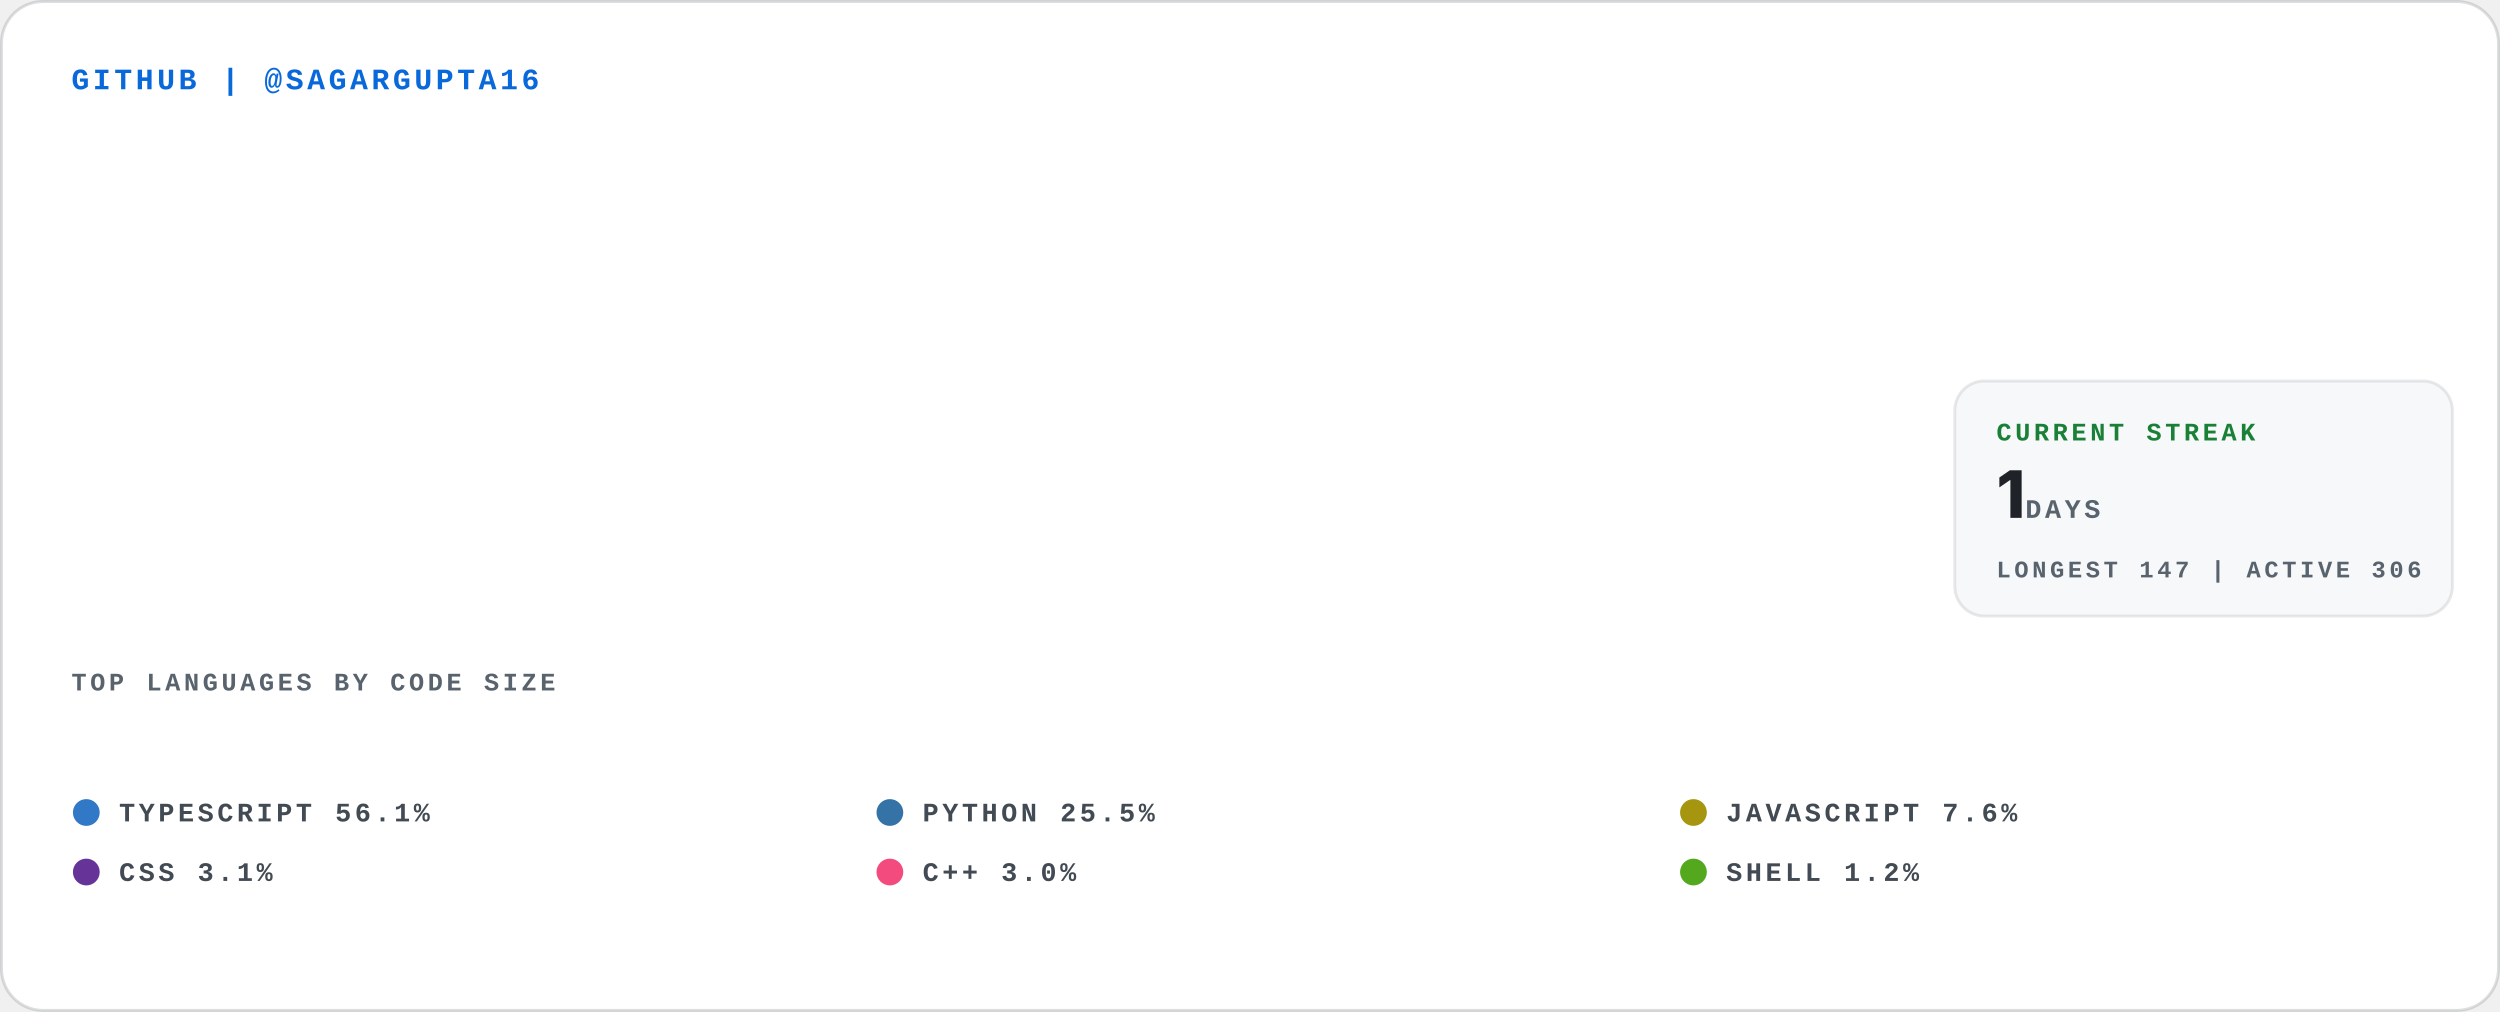
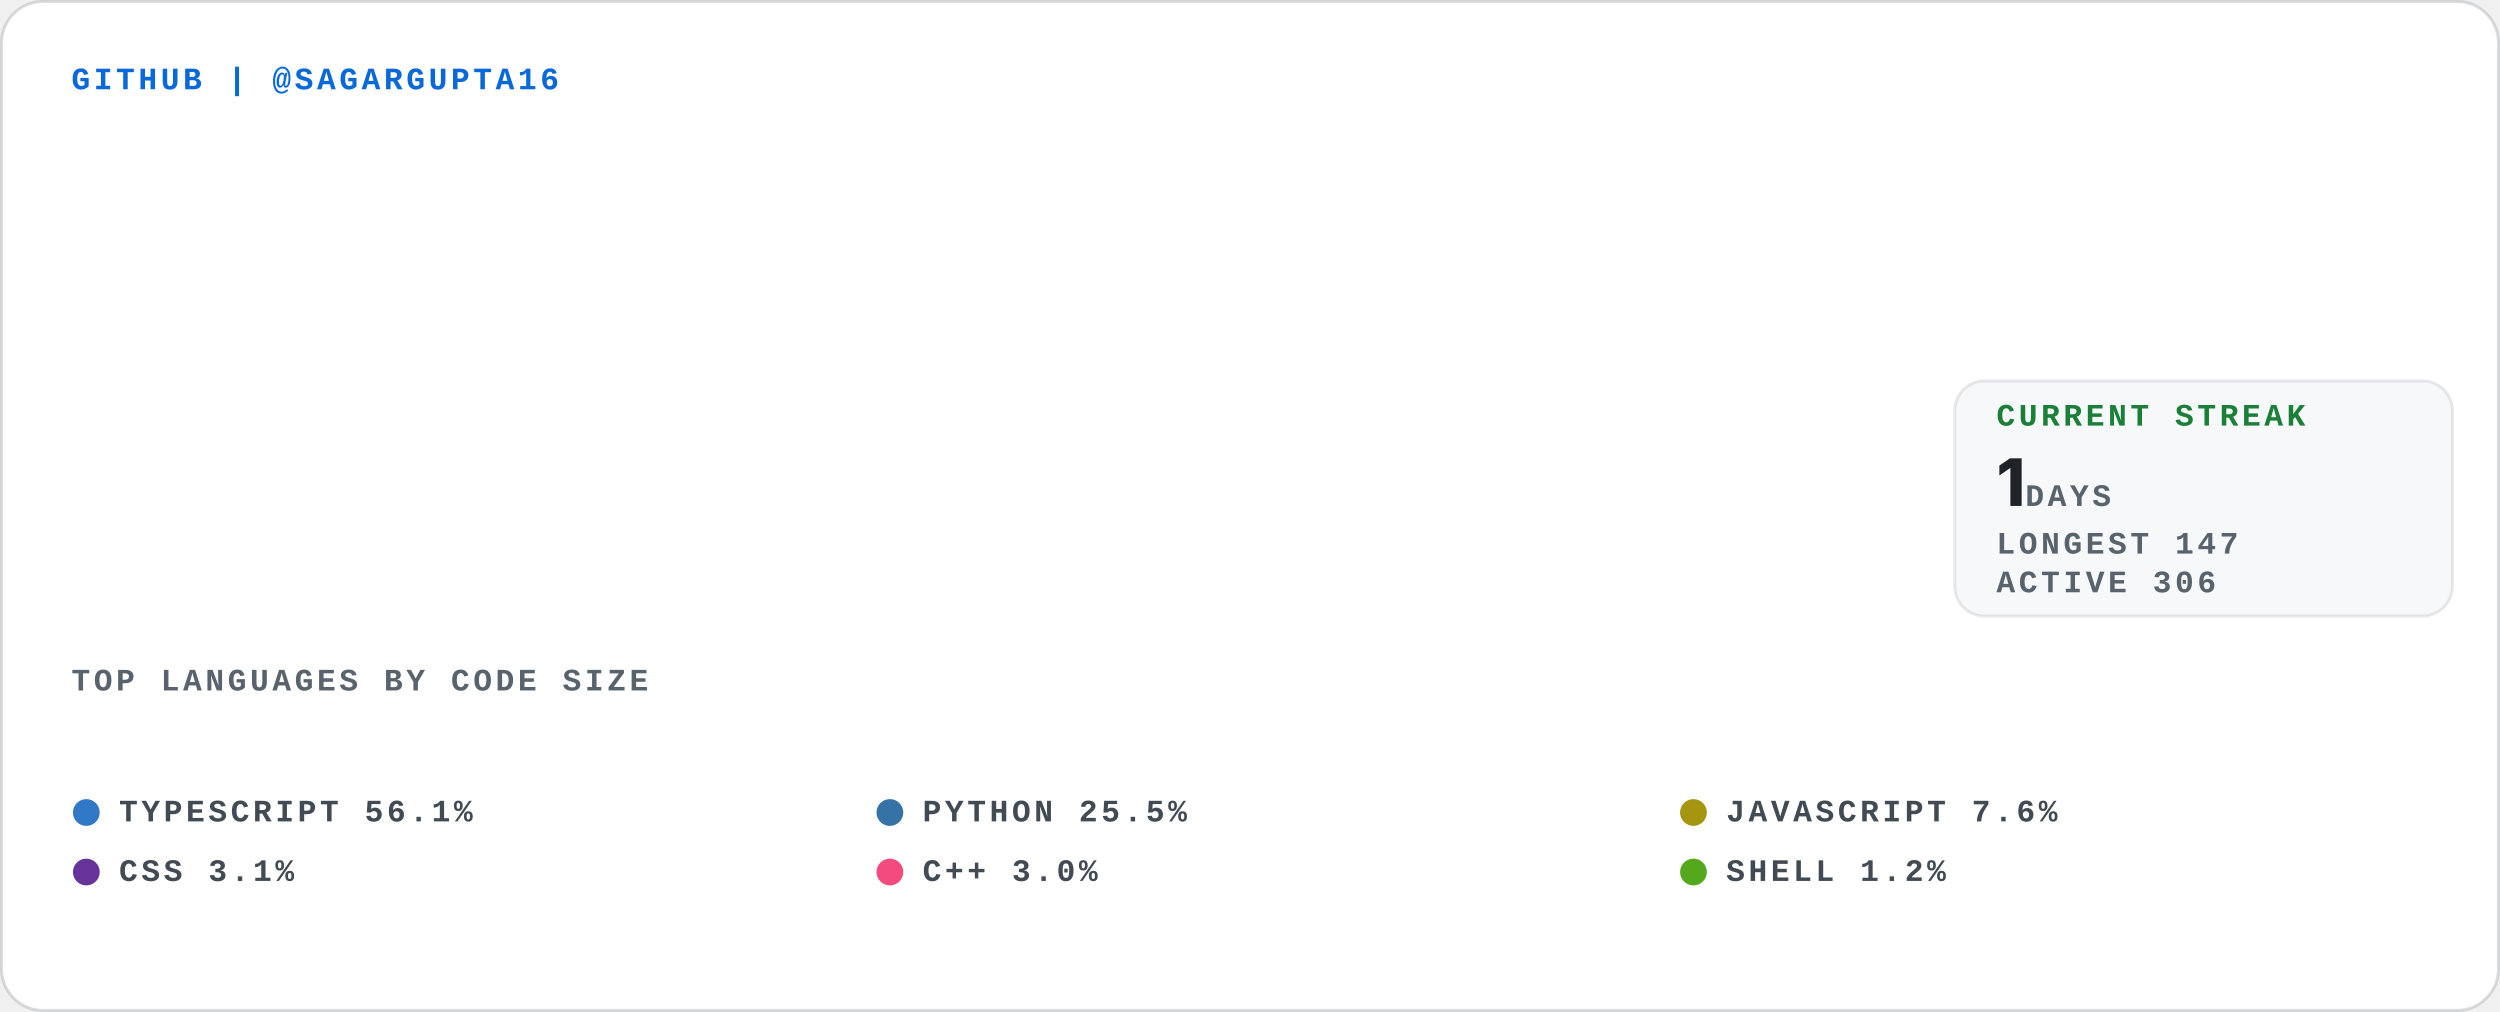
<svg xmlns="http://www.w3.org/2000/svg" width="840" height="340" viewBox="0 0 840 340" role="img" aria-label="GitHub stats for @Sagargupta16: 8016 contributions last year, 1 day streak, 300 stars">
  <style>.m{font-family:'JetBrains Mono','SFMono-Regular',Consolas,'Liberation Mono',Menlo,monospace;font-weight:700;letter-spacing:1.2px}.v{font-family:'Segoe UI',Inter,-apple-system,BlinkMacSystemFont,Helvetica,Arial,sans-serif;font-weight:800}.c{opacity:0;animation:in .5s ease forwards}@keyframes in{to{opacity:1}}.w0{animation-delay:0.40s}.w1{animation-delay:0.43s}.w2{animation-delay:0.46s}.w3{animation-delay:0.49s}.w4{animation-delay:0.52s}.w5{animation-delay:0.55s}.w6{animation-delay:0.58s}.w7{animation-delay:0.61s}.w8{animation-delay:0.64s}.w9{animation-delay:0.67s}.w10{animation-delay:0.70s}.w11{animation-delay:0.73s}.w12{animation-delay:0.76s}.w13{animation-delay:0.79s}.w14{animation-delay:0.82s}.w15{animation-delay:0.85s}.w16{animation-delay:0.88s}.w17{animation-delay:0.91s}.w18{animation-delay:0.94s}.w19{animation-delay:0.97s}.w20{animation-delay:1.00s}.w21{animation-delay:1.03s}.w22{animation-delay:1.06s}.w23{animation-delay:1.09s}.w24{animation-delay:1.12s}.w25{animation-delay:1.15s}.w26{animation-delay:1.18s}.w27{animation-delay:1.21s}.w28{animation-delay:1.24s}.w29{animation-delay:1.27s}.w30{animation-delay:1.30s}.w31{animation-delay:1.33s}.w32{animation-delay:1.36s}.w33{animation-delay:1.39s}.w34{animation-delay:1.42s}.w35{animation-delay:1.45s}.w36{animation-delay:1.48s}.w37{animation-delay:1.51s}.w38{animation-delay:1.54s}.w39{animation-delay:1.57s}.w40{animation-delay:1.60s}.w41{animation-delay:1.63s}.w42{animation-delay:1.66s}.w43{animation-delay:1.69s}.w44{animation-delay:1.72s}.w45{animation-delay:1.75s}.w46{animation-delay:1.78s}.w47{animation-delay:1.81s}.w48{animation-delay:1.84s}.w49{animation-delay:1.87s}.w50{animation-delay:1.90s}.w51{animation-delay:1.93s}.w52{animation-delay:1.96s}.grow{transform:scaleX(0);transform-origin:left;transform-box:fill-box;animation:grow 1.2s .5s ease forwards}@keyframes grow{to{transform:scaleX(1)}}</style>
  <rect x="0.5" y="0.5" width="839" height="339" rx="14" fill="#ffffff" stroke="rgba(31,35,40,0.15)" />
-   <text class="m" x="24" y="30" fill="#0969da" font-size="10">GITHUB | @SAGARGUPTA16</text>
+   <text class="m" x="24" y="30" fill="#0969da" font-size="10.5">GITHUB | @SAGARGUPTA16</text>
  <g opacity="0">
    <animate attributeName="opacity" to="1" begin="0.1s" dur="0.4s" fill="freeze" />
    <rect x="16.0" y="44" width="153.6" height="64" rx="10" fill="#f6f8fa" stroke="rgba(31,35,40,0.1)" />
    <text class="v" x="30.0" y="76" fill="#1f2328" font-size="22">8,016</text>
-     <text class="m" x="30.0" y="95" fill="#59636e" font-size="8">CONTRIBUTIONS, LAST YEAR</text>
+     <text class="m" x="30.0" y="96" fill="#59636e" font-size="10.5">CONTRIBUTIONS</text>
  </g>
  <g opacity="0">
    <animate attributeName="opacity" to="1" begin="0.2s" dur="0.4s" fill="freeze" />
    <rect x="179.6" y="44" width="153.6" height="64" rx="10" fill="#f6f8fa" stroke="rgba(31,35,40,0.1)" />
    <text class="v" x="193.6" y="76" fill="#1f2328" font-size="22">5,747</text>
-     <text class="m" x="193.6" y="95" fill="#59636e" font-size="8">COMMITS</text>
+     <text class="m" x="193.6" y="96" fill="#59636e" font-size="10.5">COMMITS</text>
  </g>
  <g opacity="0">
    <animate attributeName="opacity" to="1" begin="0.3s" dur="0.4s" fill="freeze" />
    <rect x="343.2" y="44" width="153.6" height="64" rx="10" fill="#f6f8fa" stroke="rgba(31,35,40,0.1)" />
    <text class="v" x="357.2" y="76" fill="#1f2328" font-size="22">1,729</text>
-     <text class="m" x="357.2" y="95" fill="#59636e" font-size="8">PULL REQUESTS</text>
+     <text class="m" x="357.2" y="96" fill="#59636e" font-size="10.5">PULL REQUESTS</text>
  </g>
  <g opacity="0">
    <animate attributeName="opacity" to="1" begin="0.4s" dur="0.4s" fill="freeze" />
    <rect x="506.8" y="44" width="153.6" height="64" rx="10" fill="#f6f8fa" stroke="rgba(31,35,40,0.1)" />
    <text class="v" x="520.8" y="76" fill="#1f2328" font-size="22">300</text>
-     <text class="m" x="520.8" y="95" fill="#59636e" font-size="8">STARS EARNED</text>
+     <text class="m" x="520.8" y="96" fill="#59636e" font-size="10.5">STARS EARNED</text>
  </g>
  <g opacity="0">
    <animate attributeName="opacity" to="1" begin="0.5s" dur="0.4s" fill="freeze" />
    <rect x="670.4" y="44" width="153.6" height="64" rx="10" fill="#f6f8fa" stroke="rgba(31,35,40,0.1)" />
    <text class="v" x="684.4" y="76" fill="#1f2328" font-size="22">111</text>
-     <text class="m" x="684.4" y="95" fill="#59636e" font-size="8">FOLLOWERS</text>
+     <text class="m" x="684.4" y="96" fill="#59636e" font-size="10.5">FOLLOWERS</text>
  </g>
  <rect class="c w0" x="24.0" y="128.0" width="9" height="9" rx="2" fill="#4881c7" />
  <rect class="c w0" x="24.0" y="139.6" width="9" height="9" rx="2" fill="#276cbd" />
  <rect class="c w0" x="24.0" y="151.2" width="9" height="9" rx="2" fill="#0756b3" />
  <rect class="c w0" x="24.0" y="162.8" width="9" height="9" rx="2" fill="#4881c7" />
  <rect class="c w0" x="24.0" y="174.4" width="9" height="9" rx="2" fill="#276cbd" />
  <rect class="c w0" x="24.0" y="186.0" width="9" height="9" rx="2" fill="#6897d1" />
  <rect class="c w0" x="24.0" y="197.6" width="9" height="9" rx="2" fill="#276cbd" />
  <rect class="c w1" x="35.6" y="128.0" width="9" height="9" rx="2" fill="#6897d1" />
  <rect class="c w1" x="35.6" y="139.6" width="9" height="9" rx="2" fill="#4881c7" />
  <rect class="c w1" x="35.6" y="151.2" width="9" height="9" rx="2" fill="#0756b3" />
  <rect class="c w1" x="35.6" y="162.8" width="9" height="9" rx="2" fill="#276cbd" />
  <rect class="c w1" x="35.6" y="174.4" width="9" height="9" rx="2" fill="#6897d1" />
  <rect class="c w1" x="35.6" y="186.0" width="9" height="9" rx="2" fill="#4881c7" />
  <rect class="c w1" x="35.6" y="197.6" width="9" height="9" rx="2" fill="#0756b3" />
  <rect class="c w2" x="47.2" y="128.0" width="9" height="9" rx="2" fill="#4881c7" />
  <rect class="c w2" x="47.2" y="139.6" width="9" height="9" rx="2" fill="#6897d1" />
  <rect class="c w2" x="47.2" y="151.2" width="9" height="9" rx="2" fill="#276cbd" />
  <rect class="c w2" x="47.2" y="162.8" width="9" height="9" rx="2" fill="#0756b3" />
  <rect class="c w2" x="47.2" y="174.4" width="9" height="9" rx="2" fill="#0756b3" />
  <rect class="c w2" x="47.2" y="186.0" width="9" height="9" rx="2" fill="#276cbd" />
  <rect class="c w2" x="47.2" y="197.6" width="9" height="9" rx="2" fill="#0756b3" />
  <rect class="c w3" x="58.8" y="128.0" width="9" height="9" rx="2" fill="#4881c7" />
  <rect class="c w3" x="58.8" y="139.6" width="9" height="9" rx="2" fill="#0756b3" />
  <rect class="c w3" x="58.8" y="151.2" width="9" height="9" rx="2" fill="#6897d1" />
  <rect class="c w3" x="58.8" y="162.8" width="9" height="9" rx="2" fill="#276cbd" />
  <rect class="c w3" x="58.8" y="174.4" width="9" height="9" rx="2" fill="#276cbd" />
  <rect class="c w3" x="58.8" y="186.0" width="9" height="9" rx="2" fill="#4881c7" />
  <rect class="c w3" x="58.8" y="197.6" width="9" height="9" rx="2" fill="#4881c7" />
  <rect class="c w4" x="70.4" y="128.0" width="9" height="9" rx="2" fill="#4881c7" />
  <rect class="c w4" x="70.4" y="139.6" width="9" height="9" rx="2" fill="#0756b3" />
  <rect class="c w4" x="70.4" y="151.2" width="9" height="9" rx="2" fill="#4881c7" />
  <rect class="c w4" x="70.4" y="162.8" width="9" height="9" rx="2" fill="#4881c7" />
  <rect class="c w4" x="70.4" y="174.4" width="9" height="9" rx="2" fill="#6897d1" />
  <rect class="c w4" x="70.4" y="186.0" width="9" height="9" rx="2" fill="#6897d1" />
  <rect class="c w4" x="70.4" y="197.6" width="9" height="9" rx="2" fill="#4881c7" />
  <rect class="c w5" x="82.0" y="128.0" width="9" height="9" rx="2" fill="#0756b3" />
  <rect class="c w5" x="82.0" y="139.6" width="9" height="9" rx="2" fill="#4881c7" />
  <rect class="c w5" x="82.0" y="151.2" width="9" height="9" rx="2" fill="#0756b3" />
  <rect class="c w5" x="82.0" y="162.8" width="9" height="9" rx="2" fill="#276cbd" />
  <rect class="c w5" x="82.0" y="174.4" width="9" height="9" rx="2" fill="#276cbd" />
  <rect class="c w5" x="82.0" y="186.0" width="9" height="9" rx="2" fill="#4881c7" />
  <rect class="c w5" x="82.0" y="197.6" width="9" height="9" rx="2" fill="#276cbd" />
  <rect class="c w6" x="93.6" y="128.0" width="9" height="9" rx="2" fill="#4881c7" />
  <rect class="c w6" x="93.6" y="139.6" width="9" height="9" rx="2" fill="#276cbd" />
  <rect class="c w6" x="93.6" y="151.2" width="9" height="9" rx="2" fill="#276cbd" />
  <rect class="c w6" x="93.6" y="162.8" width="9" height="9" rx="2" fill="#276cbd" />
  <rect class="c w6" x="93.6" y="174.4" width="9" height="9" rx="2" fill="#276cbd" />
  <rect class="c w6" x="93.6" y="186.0" width="9" height="9" rx="2" fill="#4881c7" />
  <rect class="c w6" x="93.6" y="197.6" width="9" height="9" rx="2" fill="#4881c7" />
  <rect class="c w7" x="105.2" y="128.0" width="9" height="9" rx="2" fill="#0756b3" />
  <rect class="c w7" x="105.2" y="139.6" width="9" height="9" rx="2" fill="#6897d1" />
  <rect class="c w7" x="105.2" y="151.2" width="9" height="9" rx="2" fill="#276cbd" />
  <rect class="c w7" x="105.2" y="162.8" width="9" height="9" rx="2" fill="#6897d1" />
  <rect class="c w7" x="105.2" y="174.4" width="9" height="9" rx="2" fill="#0756b3" />
  <rect class="c w7" x="105.2" y="186.0" width="9" height="9" rx="2" fill="#276cbd" />
  <rect class="c w7" x="105.2" y="197.6" width="9" height="9" rx="2" fill="#6897d1" />
  <rect class="c w8" x="116.8" y="128.0" width="9" height="9" rx="2" fill="#276cbd" />
  <rect class="c w8" x="116.8" y="139.6" width="9" height="9" rx="2" fill="#4881c7" />
  <rect class="c w8" x="116.8" y="151.2" width="9" height="9" rx="2" fill="#276cbd" />
  <rect class="c w8" x="116.8" y="162.8" width="9" height="9" rx="2" fill="#0756b3" />
  <rect class="c w8" x="116.8" y="174.4" width="9" height="9" rx="2" fill="#276cbd" />
  <rect class="c w8" x="116.8" y="186.0" width="9" height="9" rx="2" fill="#6897d1" />
  <rect class="c w8" x="116.8" y="197.6" width="9" height="9" rx="2" fill="#6897d1" />
  <rect class="c w9" x="128.4" y="128.0" width="9" height="9" rx="2" fill="#4881c7" />
  <rect class="c w9" x="128.4" y="139.6" width="9" height="9" rx="2" fill="#4881c7" />
  <rect class="c w9" x="128.4" y="151.2" width="9" height="9" rx="2" fill="#0756b3" />
  <rect class="c w9" x="128.4" y="162.8" width="9" height="9" rx="2" fill="#6897d1" />
  <rect class="c w9" x="128.4" y="174.4" width="9" height="9" rx="2" fill="#6897d1" />
  <rect class="c w9" x="128.4" y="186.0" width="9" height="9" rx="2" fill="#276cbd" />
  <rect class="c w9" x="128.4" y="197.6" width="9" height="9" rx="2" fill="#6897d1" />
  <rect class="c w10" x="140.0" y="128.0" width="9" height="9" rx="2" fill="#4881c7" />
  <rect class="c w10" x="140.0" y="139.6" width="9" height="9" rx="2" fill="#4881c7" />
  <rect class="c w10" x="140.0" y="151.2" width="9" height="9" rx="2" fill="#6897d1" />
  <rect class="c w10" x="140.0" y="162.8" width="9" height="9" rx="2" fill="#276cbd" />
  <rect class="c w10" x="140.0" y="174.4" width="9" height="9" rx="2" fill="#0756b3" />
  <rect class="c w10" x="140.0" y="186.0" width="9" height="9" rx="2" fill="#4881c7" />
  <rect class="c w10" x="140.0" y="197.6" width="9" height="9" rx="2" fill="#4881c7" />
  <rect class="c w11" x="151.6" y="128.0" width="9" height="9" rx="2" fill="#6897d1" />
  <rect class="c w11" x="151.6" y="139.6" width="9" height="9" rx="2" fill="#4881c7" />
  <rect class="c w11" x="151.6" y="151.2" width="9" height="9" rx="2" fill="#0756b3" />
  <rect class="c w11" x="151.6" y="162.8" width="9" height="9" rx="2" fill="#6897d1" />
  <rect class="c w11" x="151.6" y="174.4" width="9" height="9" rx="2" fill="#4881c7" />
  <rect class="c w11" x="151.6" y="186.0" width="9" height="9" rx="2" fill="#0756b3" />
  <rect class="c w11" x="151.6" y="197.6" width="9" height="9" rx="2" fill="#4881c7" />
  <rect class="c w12" x="163.2" y="128.0" width="9" height="9" rx="2" fill="#6897d1" />
  <rect class="c w12" x="163.2" y="139.6" width="9" height="9" rx="2" fill="#6897d1" />
  <rect class="c w12" x="163.2" y="151.2" width="9" height="9" rx="2" fill="#6897d1" />
  <rect class="c w12" x="163.2" y="162.8" width="9" height="9" rx="2" fill="#6897d1" />
  <rect class="c w12" x="163.2" y="174.4" width="9" height="9" rx="2" fill="#0756b3" />
  <rect class="c w12" x="163.2" y="186.0" width="9" height="9" rx="2" fill="#6897d1" />
  <rect class="c w12" x="163.2" y="197.6" width="9" height="9" rx="2" fill="#6897d1" />
  <rect class="c w13" x="174.8" y="128.0" width="9" height="9" rx="2" fill="#0756b3" />
  <rect class="c w13" x="174.8" y="139.6" width="9" height="9" rx="2" fill="#0756b3" />
  <rect class="c w13" x="174.8" y="151.2" width="9" height="9" rx="2" fill="#276cbd" />
  <rect class="c w13" x="174.8" y="162.8" width="9" height="9" rx="2" fill="#276cbd" />
  <rect class="c w13" x="174.8" y="174.4" width="9" height="9" rx="2" fill="#276cbd" />
  <rect class="c w13" x="174.8" y="186.0" width="9" height="9" rx="2" fill="#6897d1" />
  <rect class="c w13" x="174.8" y="197.6" width="9" height="9" rx="2" fill="#4881c7" />
  <rect class="c w14" x="186.4" y="128.0" width="9" height="9" rx="2" fill="#0756b3" />
  <rect class="c w14" x="186.4" y="139.6" width="9" height="9" rx="2" fill="#276cbd" />
  <rect class="c w14" x="186.4" y="151.2" width="9" height="9" rx="2" fill="#6897d1" />
  <rect class="c w14" x="186.4" y="162.8" width="9" height="9" rx="2" fill="#6897d1" />
  <rect class="c w14" x="186.4" y="174.4" width="9" height="9" rx="2" fill="#276cbd" />
  <rect class="c w14" x="186.4" y="186.0" width="9" height="9" rx="2" fill="#0756b3" />
  <rect class="c w14" x="186.4" y="197.6" width="9" height="9" rx="2" fill="#0756b3" />
  <rect class="c w15" x="198.0" y="128.0" width="9" height="9" rx="2" fill="#4881c7" />
  <rect class="c w15" x="198.0" y="139.6" width="9" height="9" rx="2" fill="#4881c7" />
  <rect class="c w15" x="198.0" y="151.2" width="9" height="9" rx="2" fill="#6897d1" />
  <rect class="c w15" x="198.0" y="162.8" width="9" height="9" rx="2" fill="#4881c7" />
  <rect class="c w15" x="198.0" y="174.4" width="9" height="9" rx="2" fill="#0756b3" />
  <rect class="c w15" x="198.0" y="186.0" width="9" height="9" rx="2" fill="#4881c7" />
  <rect class="c w15" x="198.0" y="197.6" width="9" height="9" rx="2" fill="#0756b3" />
  <rect class="c w16" x="209.6" y="128.0" width="9" height="9" rx="2" fill="#6897d1" />
  <rect class="c w16" x="209.6" y="139.6" width="9" height="9" rx="2" fill="#6897d1" />
  <rect class="c w16" x="209.6" y="151.2" width="9" height="9" rx="2" fill="#4881c7" />
  <rect class="c w16" x="209.6" y="162.8" width="9" height="9" rx="2" fill="#276cbd" />
  <rect class="c w16" x="209.6" y="174.4" width="9" height="9" rx="2" fill="#4881c7" />
  <rect class="c w16" x="209.6" y="186.0" width="9" height="9" rx="2" fill="#276cbd" />
  <rect class="c w16" x="209.6" y="197.6" width="9" height="9" rx="2" fill="#4881c7" />
  <rect class="c w17" x="221.2" y="128.0" width="9" height="9" rx="2" fill="#6897d1" />
  <rect class="c w17" x="221.2" y="139.6" width="9" height="9" rx="2" fill="#276cbd" />
  <rect class="c w17" x="221.2" y="151.2" width="9" height="9" rx="2" fill="#276cbd" />
  <rect class="c w17" x="221.2" y="162.8" width="9" height="9" rx="2" fill="#4881c7" />
  <rect class="c w17" x="221.2" y="174.4" width="9" height="9" rx="2" fill="#0756b3" />
  <rect class="c w17" x="221.2" y="186.0" width="9" height="9" rx="2" fill="#6897d1" />
  <rect class="c w17" x="221.2" y="197.6" width="9" height="9" rx="2" fill="#276cbd" />
  <rect class="c w18" x="232.8" y="128.0" width="9" height="9" rx="2" fill="#0756b3" />
  <rect class="c w18" x="232.8" y="139.6" width="9" height="9" rx="2" fill="#6897d1" />
  <rect class="c w18" x="232.8" y="151.2" width="9" height="9" rx="2" fill="#6897d1" />
  <rect class="c w18" x="232.8" y="162.8" width="9" height="9" rx="2" fill="#6897d1" />
  <rect class="c w18" x="232.8" y="174.4" width="9" height="9" rx="2" fill="#0756b3" />
  <rect class="c w18" x="232.8" y="186.0" width="9" height="9" rx="2" fill="#4881c7" />
  <rect class="c w18" x="232.8" y="197.6" width="9" height="9" rx="2" fill="#0756b3" />
  <rect class="c w19" x="244.4" y="128.0" width="9" height="9" rx="2" fill="#0756b3" />
  <rect class="c w19" x="244.4" y="139.6" width="9" height="9" rx="2" fill="#276cbd" />
  <rect class="c w19" x="244.4" y="151.2" width="9" height="9" rx="2" fill="#276cbd" />
  <rect class="c w19" x="244.4" y="162.8" width="9" height="9" rx="2" fill="#0756b3" />
  <rect class="c w19" x="244.4" y="174.4" width="9" height="9" rx="2" fill="#0756b3" />
  <rect class="c w19" x="244.4" y="186.0" width="9" height="9" rx="2" fill="#276cbd" />
  <rect class="c w19" x="244.4" y="197.6" width="9" height="9" rx="2" fill="#0756b3" />
  <rect class="c w20" x="256.0" y="128.0" width="9" height="9" rx="2" fill="#0756b3" />
  <rect class="c w20" x="256.0" y="139.6" width="9" height="9" rx="2" fill="#6897d1" />
  <rect class="c w20" x="256.0" y="151.2" width="9" height="9" rx="2" fill="#276cbd" />
  <rect class="c w20" x="256.0" y="162.8" width="9" height="9" rx="2" fill="#4881c7" />
  <rect class="c w20" x="256.0" y="174.4" width="9" height="9" rx="2" fill="#276cbd" />
  <rect class="c w20" x="256.0" y="186.0" width="9" height="9" rx="2" fill="#276cbd" />
  <rect class="c w20" x="256.0" y="197.6" width="9" height="9" rx="2" fill="#0756b3" />
  <rect class="c w21" x="267.6" y="128.0" width="9" height="9" rx="2" fill="rgba(31,35,40,0.07)" />
  <rect class="c w21" x="267.6" y="139.6" width="9" height="9" rx="2" fill="#0756b3" />
  <rect class="c w21" x="267.6" y="151.2" width="9" height="9" rx="2" fill="#276cbd" />
  <rect class="c w21" x="267.6" y="162.8" width="9" height="9" rx="2" fill="rgba(31,35,40,0.07)" />
  <rect class="c w21" x="267.6" y="174.4" width="9" height="9" rx="2" fill="rgba(31,35,40,0.07)" />
  <rect class="c w21" x="267.6" y="186.0" width="9" height="9" rx="2" fill="#6897d1" />
  <rect class="c w21" x="267.6" y="197.6" width="9" height="9" rx="2" fill="rgba(31,35,40,0.07)" />
  <rect class="c w22" x="279.2" y="128.0" width="9" height="9" rx="2" fill="#6897d1" />
  <rect class="c w22" x="279.2" y="139.6" width="9" height="9" rx="2" fill="#0756b3" />
  <rect class="c w22" x="279.2" y="151.2" width="9" height="9" rx="2" fill="#276cbd" />
  <rect class="c w22" x="279.2" y="162.8" width="9" height="9" rx="2" fill="#276cbd" />
  <rect class="c w22" x="279.2" y="174.4" width="9" height="9" rx="2" fill="rgba(31,35,40,0.07)" />
  <rect class="c w22" x="279.2" y="186.0" width="9" height="9" rx="2" fill="#6897d1" />
  <rect class="c w22" x="279.2" y="197.6" width="9" height="9" rx="2" fill="#0756b3" />
  <rect class="c w23" x="290.8" y="128.0" width="9" height="9" rx="2" fill="#6897d1" />
  <rect class="c w23" x="290.8" y="139.6" width="9" height="9" rx="2" fill="#6897d1" />
  <rect class="c w23" x="290.8" y="151.2" width="9" height="9" rx="2" fill="#276cbd" />
  <rect class="c w23" x="290.8" y="162.8" width="9" height="9" rx="2" fill="rgba(31,35,40,0.07)" />
  <rect class="c w23" x="290.8" y="174.4" width="9" height="9" rx="2" fill="#6897d1" />
  <rect class="c w23" x="290.8" y="186.0" width="9" height="9" rx="2" fill="#0756b3" />
  <rect class="c w23" x="290.8" y="197.6" width="9" height="9" rx="2" fill="#276cbd" />
  <rect class="c w24" x="302.4" y="128.0" width="9" height="9" rx="2" fill="#0756b3" />
  <rect class="c w24" x="302.4" y="139.6" width="9" height="9" rx="2" fill="#0756b3" />
  <rect class="c w24" x="302.4" y="151.2" width="9" height="9" rx="2" fill="#4881c7" />
  <rect class="c w24" x="302.4" y="162.8" width="9" height="9" rx="2" fill="#4881c7" />
  <rect class="c w24" x="302.4" y="174.4" width="9" height="9" rx="2" fill="#0756b3" />
  <rect class="c w24" x="302.4" y="186.0" width="9" height="9" rx="2" fill="#276cbd" />
  <rect class="c w24" x="302.4" y="197.6" width="9" height="9" rx="2" fill="#6897d1" />
  <rect class="c w25" x="314.0" y="128.0" width="9" height="9" rx="2" fill="#276cbd" />
  <rect class="c w25" x="314.0" y="139.6" width="9" height="9" rx="2" fill="rgba(31,35,40,0.07)" />
  <rect class="c w25" x="314.0" y="151.2" width="9" height="9" rx="2" fill="rgba(31,35,40,0.07)" />
  <rect class="c w25" x="314.0" y="162.8" width="9" height="9" rx="2" fill="#4881c7" />
  <rect class="c w25" x="314.0" y="174.4" width="9" height="9" rx="2" fill="#0756b3" />
  <rect class="c w25" x="314.0" y="186.0" width="9" height="9" rx="2" fill="#4881c7" />
  <rect class="c w25" x="314.0" y="197.6" width="9" height="9" rx="2" fill="#0756b3" />
  <rect class="c w26" x="325.6" y="128.0" width="9" height="9" rx="2" fill="#4881c7" />
  <rect class="c w26" x="325.6" y="139.6" width="9" height="9" rx="2" fill="rgba(31,35,40,0.07)" />
  <rect class="c w26" x="325.6" y="151.2" width="9" height="9" rx="2" fill="rgba(31,35,40,0.07)" />
  <rect class="c w26" x="325.6" y="162.8" width="9" height="9" rx="2" fill="#6897d1" />
  <rect class="c w26" x="325.6" y="174.4" width="9" height="9" rx="2" fill="#4881c7" />
  <rect class="c w26" x="325.6" y="186.0" width="9" height="9" rx="2" fill="#276cbd" />
  <rect class="c w26" x="325.6" y="197.6" width="9" height="9" rx="2" fill="#0756b3" />
  <rect class="c w27" x="337.2" y="128.0" width="9" height="9" rx="2" fill="#6897d1" />
  <rect class="c w27" x="337.2" y="139.6" width="9" height="9" rx="2" fill="#276cbd" />
  <rect class="c w27" x="337.2" y="151.2" width="9" height="9" rx="2" fill="#6897d1" />
  <rect class="c w27" x="337.2" y="162.8" width="9" height="9" rx="2" fill="#6897d1" />
  <rect class="c w27" x="337.2" y="174.4" width="9" height="9" rx="2" fill="#6897d1" />
  <rect class="c w27" x="337.2" y="186.0" width="9" height="9" rx="2" fill="#276cbd" />
  <rect class="c w27" x="337.2" y="197.6" width="9" height="9" rx="2" fill="#4881c7" />
  <rect class="c w28" x="348.8" y="128.0" width="9" height="9" rx="2" fill="#276cbd" />
  <rect class="c w28" x="348.8" y="139.6" width="9" height="9" rx="2" fill="#6897d1" />
  <rect class="c w28" x="348.8" y="151.2" width="9" height="9" rx="2" fill="#0756b3" />
  <rect class="c w28" x="348.8" y="162.8" width="9" height="9" rx="2" fill="rgba(31,35,40,0.07)" />
  <rect class="c w28" x="348.8" y="174.4" width="9" height="9" rx="2" fill="rgba(31,35,40,0.07)" />
  <rect class="c w28" x="348.8" y="186.0" width="9" height="9" rx="2" fill="#0756b3" />
  <rect class="c w28" x="348.8" y="197.6" width="9" height="9" rx="2" fill="#276cbd" />
  <rect class="c w29" x="360.4" y="128.0" width="9" height="9" rx="2" fill="#276cbd" />
  <rect class="c w29" x="360.4" y="139.6" width="9" height="9" rx="2" fill="rgba(31,35,40,0.07)" />
  <rect class="c w29" x="360.4" y="151.2" width="9" height="9" rx="2" fill="rgba(31,35,40,0.07)" />
  <rect class="c w29" x="360.4" y="162.8" width="9" height="9" rx="2" fill="#4881c7" />
  <rect class="c w29" x="360.4" y="174.4" width="9" height="9" rx="2" fill="rgba(31,35,40,0.07)" />
  <rect class="c w29" x="360.4" y="186.0" width="9" height="9" rx="2" fill="rgba(31,35,40,0.07)" />
  <rect class="c w29" x="360.4" y="197.6" width="9" height="9" rx="2" fill="#0756b3" />
  <rect class="c w30" x="372.0" y="128.0" width="9" height="9" rx="2" fill="#0756b3" />
  <rect class="c w30" x="372.0" y="139.6" width="9" height="9" rx="2" fill="rgba(31,35,40,0.07)" />
  <rect class="c w30" x="372.0" y="151.2" width="9" height="9" rx="2" fill="#6897d1" />
  <rect class="c w30" x="372.0" y="162.8" width="9" height="9" rx="2" fill="#276cbd" />
  <rect class="c w30" x="372.0" y="174.4" width="9" height="9" rx="2" fill="#6897d1" />
  <rect class="c w30" x="372.0" y="186.0" width="9" height="9" rx="2" fill="#0756b3" />
  <rect class="c w30" x="372.0" y="197.6" width="9" height="9" rx="2" fill="#276cbd" />
  <rect class="c w31" x="383.6" y="128.0" width="9" height="9" rx="2" fill="#0756b3" />
  <rect class="c w31" x="383.6" y="139.6" width="9" height="9" rx="2" fill="#276cbd" />
  <rect class="c w31" x="383.6" y="151.2" width="9" height="9" rx="2" fill="rgba(31,35,40,0.07)" />
  <rect class="c w31" x="383.6" y="162.8" width="9" height="9" rx="2" fill="#6897d1" />
  <rect class="c w31" x="383.6" y="174.4" width="9" height="9" rx="2" fill="rgba(31,35,40,0.07)" />
  <rect class="c w31" x="383.6" y="186.0" width="9" height="9" rx="2" fill="#4881c7" />
  <rect class="c w31" x="383.6" y="197.6" width="9" height="9" rx="2" fill="rgba(31,35,40,0.07)" />
  <rect class="c w32" x="395.2" y="128.0" width="9" height="9" rx="2" fill="rgba(31,35,40,0.07)" />
  <rect class="c w32" x="395.2" y="139.6" width="9" height="9" rx="2" fill="rgba(31,35,40,0.07)" />
  <rect class="c w32" x="395.2" y="151.2" width="9" height="9" rx="2" fill="rgba(31,35,40,0.07)" />
  <rect class="c w32" x="395.2" y="162.8" width="9" height="9" rx="2" fill="rgba(31,35,40,0.07)" />
  <rect class="c w32" x="395.2" y="174.4" width="9" height="9" rx="2" fill="#276cbd" />
  <rect class="c w32" x="395.2" y="186.0" width="9" height="9" rx="2" fill="#276cbd" />
  <rect class="c w32" x="395.2" y="197.6" width="9" height="9" rx="2" fill="#0756b3" />
  <rect class="c w33" x="406.8" y="128.0" width="9" height="9" rx="2" fill="#276cbd" />
  <rect class="c w33" x="406.8" y="139.6" width="9" height="9" rx="2" fill="#276cbd" />
  <rect class="c w33" x="406.8" y="151.2" width="9" height="9" rx="2" fill="#276cbd" />
  <rect class="c w33" x="406.8" y="162.8" width="9" height="9" rx="2" fill="#4881c7" />
  <rect class="c w33" x="406.8" y="174.4" width="9" height="9" rx="2" fill="rgba(31,35,40,0.07)" />
  <rect class="c w33" x="406.8" y="186.0" width="9" height="9" rx="2" fill="#0756b3" />
  <rect class="c w33" x="406.8" y="197.6" width="9" height="9" rx="2" fill="#0756b3" />
  <rect class="c w34" x="418.4" y="128.0" width="9" height="9" rx="2" fill="rgba(31,35,40,0.07)" />
  <rect class="c w34" x="418.4" y="139.6" width="9" height="9" rx="2" fill="rgba(31,35,40,0.07)" />
  <rect class="c w34" x="418.4" y="151.2" width="9" height="9" rx="2" fill="#6897d1" />
  <rect class="c w34" x="418.4" y="162.8" width="9" height="9" rx="2" fill="rgba(31,35,40,0.07)" />
  <rect class="c w34" x="418.4" y="174.4" width="9" height="9" rx="2" fill="#6897d1" />
  <rect class="c w34" x="418.4" y="186.0" width="9" height="9" rx="2" fill="#4881c7" />
  <rect class="c w34" x="418.4" y="197.6" width="9" height="9" rx="2" fill="rgba(31,35,40,0.07)" />
  <rect class="c w35" x="430.0" y="128.0" width="9" height="9" rx="2" fill="rgba(31,35,40,0.07)" />
  <rect class="c w35" x="430.0" y="139.6" width="9" height="9" rx="2" fill="rgba(31,35,40,0.07)" />
  <rect class="c w35" x="430.0" y="151.2" width="9" height="9" rx="2" fill="rgba(31,35,40,0.07)" />
  <rect class="c w35" x="430.0" y="162.8" width="9" height="9" rx="2" fill="#6897d1" />
  <rect class="c w35" x="430.0" y="174.4" width="9" height="9" rx="2" fill="#4881c7" />
  <rect class="c w35" x="430.0" y="186.0" width="9" height="9" rx="2" fill="#6897d1" />
  <rect class="c w35" x="430.0" y="197.6" width="9" height="9" rx="2" fill="#276cbd" />
  <rect class="c w36" x="441.6" y="128.0" width="9" height="9" rx="2" fill="#4881c7" />
  <rect class="c w36" x="441.6" y="139.6" width="9" height="9" rx="2" fill="#6897d1" />
  <rect class="c w36" x="441.6" y="151.2" width="9" height="9" rx="2" fill="rgba(31,35,40,0.07)" />
  <rect class="c w36" x="441.6" y="162.8" width="9" height="9" rx="2" fill="#0756b3" />
  <rect class="c w36" x="441.6" y="174.4" width="9" height="9" rx="2" fill="#0756b3" />
  <rect class="c w36" x="441.6" y="186.0" width="9" height="9" rx="2" fill="#0756b3" />
  <rect class="c w36" x="441.6" y="197.6" width="9" height="9" rx="2" fill="#0756b3" />
  <rect class="c w37" x="453.2" y="128.0" width="9" height="9" rx="2" fill="#6897d1" />
  <rect class="c w37" x="453.2" y="139.6" width="9" height="9" rx="2" fill="#4881c7" />
  <rect class="c w37" x="453.2" y="151.2" width="9" height="9" rx="2" fill="#0756b3" />
  <rect class="c w37" x="453.2" y="162.8" width="9" height="9" rx="2" fill="#4881c7" />
  <rect class="c w37" x="453.2" y="174.4" width="9" height="9" rx="2" fill="#276cbd" />
  <rect class="c w37" x="453.2" y="186.0" width="9" height="9" rx="2" fill="#4881c7" />
  <rect class="c w37" x="453.2" y="197.6" width="9" height="9" rx="2" fill="#276cbd" />
  <rect class="c w38" x="464.8" y="128.0" width="9" height="9" rx="2" fill="#276cbd" />
  <rect class="c w38" x="464.8" y="139.6" width="9" height="9" rx="2" fill="#6897d1" />
  <rect class="c w38" x="464.8" y="151.2" width="9" height="9" rx="2" fill="#276cbd" />
  <rect class="c w38" x="464.8" y="162.8" width="9" height="9" rx="2" fill="#0756b3" />
  <rect class="c w38" x="464.8" y="174.4" width="9" height="9" rx="2" fill="#6897d1" />
  <rect class="c w38" x="464.8" y="186.0" width="9" height="9" rx="2" fill="#6897d1" />
  <rect class="c w38" x="464.8" y="197.6" width="9" height="9" rx="2" fill="rgba(31,35,40,0.07)" />
  <rect class="c w39" x="476.4" y="128.0" width="9" height="9" rx="2" fill="rgba(31,35,40,0.07)" />
  <rect class="c w39" x="476.4" y="139.6" width="9" height="9" rx="2" fill="#6897d1" />
  <rect class="c w39" x="476.4" y="151.2" width="9" height="9" rx="2" fill="#276cbd" />
  <rect class="c w39" x="476.4" y="162.8" width="9" height="9" rx="2" fill="#276cbd" />
  <rect class="c w39" x="476.4" y="174.4" width="9" height="9" rx="2" fill="#6897d1" />
  <rect class="c w39" x="476.4" y="186.0" width="9" height="9" rx="2" fill="#4881c7" />
  <rect class="c w39" x="476.4" y="197.6" width="9" height="9" rx="2" fill="#0756b3" />
  <rect class="c w40" x="488.0" y="128.0" width="9" height="9" rx="2" fill="rgba(31,35,40,0.07)" />
  <rect class="c w40" x="488.0" y="139.6" width="9" height="9" rx="2" fill="#4881c7" />
  <rect class="c w40" x="488.0" y="151.2" width="9" height="9" rx="2" fill="#6897d1" />
  <rect class="c w40" x="488.0" y="162.8" width="9" height="9" rx="2" fill="#0756b3" />
  <rect class="c w40" x="488.0" y="174.4" width="9" height="9" rx="2" fill="#4881c7" />
  <rect class="c w40" x="488.0" y="186.0" width="9" height="9" rx="2" fill="rgba(31,35,40,0.07)" />
  <rect class="c w40" x="488.0" y="197.6" width="9" height="9" rx="2" fill="rgba(31,35,40,0.07)" />
  <rect class="c w41" x="499.6" y="128.0" width="9" height="9" rx="2" fill="#4881c7" />
  <rect class="c w41" x="499.6" y="139.6" width="9" height="9" rx="2" fill="#6897d1" />
  <rect class="c w41" x="499.6" y="151.2" width="9" height="9" rx="2" fill="#6897d1" />
  <rect class="c w41" x="499.6" y="162.8" width="9" height="9" rx="2" fill="#4881c7" />
  <rect class="c w41" x="499.6" y="174.4" width="9" height="9" rx="2" fill="#0756b3" />
  <rect class="c w41" x="499.6" y="186.0" width="9" height="9" rx="2" fill="#4881c7" />
  <rect class="c w41" x="499.6" y="197.6" width="9" height="9" rx="2" fill="#276cbd" />
  <rect class="c w42" x="511.2" y="128.0" width="9" height="9" rx="2" fill="#4881c7" />
  <rect class="c w42" x="511.2" y="139.6" width="9" height="9" rx="2" fill="#276cbd" />
  <rect class="c w42" x="511.2" y="151.2" width="9" height="9" rx="2" fill="rgba(31,35,40,0.07)" />
  <rect class="c w42" x="511.2" y="162.8" width="9" height="9" rx="2" fill="#6897d1" />
  <rect class="c w42" x="511.2" y="174.4" width="9" height="9" rx="2" fill="#4881c7" />
  <rect class="c w42" x="511.2" y="186.0" width="9" height="9" rx="2" fill="rgba(31,35,40,0.07)" />
  <rect class="c w42" x="511.2" y="197.6" width="9" height="9" rx="2" fill="#6897d1" />
  <rect class="c w43" x="522.8" y="128.0" width="9" height="9" rx="2" fill="#6897d1" />
  <rect class="c w43" x="522.8" y="139.6" width="9" height="9" rx="2" fill="rgba(31,35,40,0.07)" />
  <rect class="c w43" x="522.8" y="151.2" width="9" height="9" rx="2" fill="#6897d1" />
  <rect class="c w43" x="522.8" y="162.8" width="9" height="9" rx="2" fill="rgba(31,35,40,0.07)" />
  <rect class="c w43" x="522.8" y="174.4" width="9" height="9" rx="2" fill="rgba(31,35,40,0.07)" />
  <rect class="c w43" x="522.8" y="186.0" width="9" height="9" rx="2" fill="rgba(31,35,40,0.07)" />
  <rect class="c w43" x="522.8" y="197.6" width="9" height="9" rx="2" fill="rgba(31,35,40,0.07)" />
  <rect class="c w44" x="534.4" y="128.0" width="9" height="9" rx="2" fill="rgba(31,35,40,0.07)" />
  <rect class="c w44" x="534.4" y="139.6" width="9" height="9" rx="2" fill="#6897d1" />
  <rect class="c w44" x="534.4" y="151.2" width="9" height="9" rx="2" fill="rgba(31,35,40,0.07)" />
  <rect class="c w44" x="534.4" y="162.8" width="9" height="9" rx="2" fill="rgba(31,35,40,0.07)" />
  <rect class="c w44" x="534.4" y="174.4" width="9" height="9" rx="2" fill="rgba(31,35,40,0.07)" />
  <rect class="c w44" x="534.4" y="186.0" width="9" height="9" rx="2" fill="rgba(31,35,40,0.07)" />
  <rect class="c w44" x="534.4" y="197.6" width="9" height="9" rx="2" fill="#6897d1" />
  <rect class="c w45" x="546.0" y="128.0" width="9" height="9" rx="2" fill="rgba(31,35,40,0.07)" />
  <rect class="c w45" x="546.0" y="139.6" width="9" height="9" rx="2" fill="rgba(31,35,40,0.07)" />
  <rect class="c w45" x="546.0" y="151.2" width="9" height="9" rx="2" fill="#276cbd" />
  <rect class="c w45" x="546.0" y="162.8" width="9" height="9" rx="2" fill="#0756b3" />
  <rect class="c w45" x="546.0" y="174.4" width="9" height="9" rx="2" fill="#0756b3" />
  <rect class="c w45" x="546.0" y="186.0" width="9" height="9" rx="2" fill="#4881c7" />
  <rect class="c w45" x="546.0" y="197.6" width="9" height="9" rx="2" fill="#0756b3" />
  <rect class="c w46" x="557.6" y="128.0" width="9" height="9" rx="2" fill="#0756b3" />
  <rect class="c w46" x="557.6" y="139.6" width="9" height="9" rx="2" fill="#6897d1" />
  <rect class="c w46" x="557.6" y="151.2" width="9" height="9" rx="2" fill="#6897d1" />
  <rect class="c w46" x="557.6" y="162.8" width="9" height="9" rx="2" fill="#6897d1" />
  <rect class="c w46" x="557.6" y="174.4" width="9" height="9" rx="2" fill="#4881c7" />
  <rect class="c w46" x="557.6" y="186.0" width="9" height="9" rx="2" fill="#6897d1" />
  <rect class="c w46" x="557.6" y="197.6" width="9" height="9" rx="2" fill="#4881c7" />
  <rect class="c w47" x="569.2" y="128.0" width="9" height="9" rx="2" fill="#0756b3" />
  <rect class="c w47" x="569.2" y="139.6" width="9" height="9" rx="2" fill="#0756b3" />
  <rect class="c w47" x="569.2" y="151.2" width="9" height="9" rx="2" fill="#4881c7" />
  <rect class="c w47" x="569.2" y="162.8" width="9" height="9" rx="2" fill="#6897d1" />
  <rect class="c w47" x="569.2" y="174.4" width="9" height="9" rx="2" fill="#4881c7" />
  <rect class="c w47" x="569.2" y="186.0" width="9" height="9" rx="2" fill="#4881c7" />
  <rect class="c w47" x="569.2" y="197.6" width="9" height="9" rx="2" fill="#4881c7" />
  <rect class="c w48" x="580.8" y="128.0" width="9" height="9" rx="2" fill="#6897d1" />
  <rect class="c w48" x="580.8" y="139.6" width="9" height="9" rx="2" fill="#4881c7" />
  <rect class="c w48" x="580.8" y="151.2" width="9" height="9" rx="2" fill="#4881c7" />
  <rect class="c w48" x="580.8" y="162.8" width="9" height="9" rx="2" fill="#4881c7" />
  <rect class="c w48" x="580.8" y="174.4" width="9" height="9" rx="2" fill="#276cbd" />
  <rect class="c w48" x="580.8" y="186.0" width="9" height="9" rx="2" fill="#276cbd" />
  <rect class="c w48" x="580.8" y="197.6" width="9" height="9" rx="2" fill="#0756b3" />
  <rect class="c w49" x="592.4" y="128.0" width="9" height="9" rx="2" fill="#6897d1" />
  <rect class="c w49" x="592.4" y="139.6" width="9" height="9" rx="2" fill="#4881c7" />
  <rect class="c w49" x="592.4" y="151.2" width="9" height="9" rx="2" fill="#6897d1" />
  <rect class="c w49" x="592.4" y="162.8" width="9" height="9" rx="2" fill="#6897d1" />
  <rect class="c w49" x="592.4" y="174.4" width="9" height="9" rx="2" fill="#4881c7" />
  <rect class="c w49" x="592.4" y="186.0" width="9" height="9" rx="2" fill="rgba(31,35,40,0.07)" />
  <rect class="c w49" x="592.4" y="197.6" width="9" height="9" rx="2" fill="rgba(31,35,40,0.07)" />
  <rect class="c w50" x="604.0" y="128.0" width="9" height="9" rx="2" fill="rgba(31,35,40,0.07)" />
  <rect class="c w50" x="604.0" y="139.6" width="9" height="9" rx="2" fill="rgba(31,35,40,0.07)" />
  <rect class="c w50" x="604.0" y="151.2" width="9" height="9" rx="2" fill="#0756b3" />
  <rect class="c w50" x="604.0" y="162.8" width="9" height="9" rx="2" fill="#4881c7" />
  <rect class="c w50" x="604.0" y="174.4" width="9" height="9" rx="2" fill="#6897d1" />
  <rect class="c w50" x="604.0" y="186.0" width="9" height="9" rx="2" fill="#276cbd" />
  <rect class="c w50" x="604.0" y="197.6" width="9" height="9" rx="2" fill="#0756b3" />
  <rect class="c w51" x="615.6" y="128.0" width="9" height="9" rx="2" fill="#0756b3" />
  <rect class="c w51" x="615.6" y="139.6" width="9" height="9" rx="2" fill="rgba(31,35,40,0.07)" />
  <rect class="c w51" x="615.6" y="151.2" width="9" height="9" rx="2" fill="#276cbd" />
  <rect class="c w51" x="615.6" y="162.8" width="9" height="9" rx="2" fill="#0756b3" />
  <rect class="c w51" x="615.6" y="174.4" width="9" height="9" rx="2" fill="rgba(31,35,40,0.07)" />
  <rect class="c w51" x="615.6" y="186.0" width="9" height="9" rx="2" fill="#0756b3" />
  <rect class="c w51" x="615.6" y="197.6" width="9" height="9" rx="2" fill="rgba(31,35,40,0.07)" />
  <rect class="c w52" x="627.2" y="128.0" width="9" height="9" rx="2" fill="#0756b3" />
  <rect x="656.8" y="128" width="167.2" height="79" rx="10" fill="#f6f8fa" stroke="rgba(31,35,40,0.1)" />
-   <text class="m" x="670.8" y="148" fill="#1a7f37" font-size="8.5">CURRENT STREAK</text>
-   <text class="v" x="670.8" y="174" fill="#1f2328" font-size="22">1<tspan class="m" font-size="9" fill="#59636e"> DAYS</tspan>
+   <text class="m" x="670.8" y="143" fill="#1a7f37" font-size="10.5">CURRENT STREAK</text>
+   <text class="v" x="670.8" y="170" fill="#1f2328" font-size="22">1<tspan class="m" font-size="10.5" fill="#59636e"> DAYS</tspan>
  </text>
-   <text class="m" x="670.8" y="194" fill="#59636e" font-size="8">LONGEST 147  |  ACTIVE 306</text>
-   <text class="m" x="24" y="232" fill="#59636e" font-size="8.5">TOP LANGUAGES BY CODE SIZE</text>
+   <text class="m" x="670.8" y="186" fill="#59636e" font-size="10.5">LONGEST 147</text>
+   <text class="m" x="670.8" y="199" fill="#59636e" font-size="10.5">ACTIVE 306</text>
+   <text class="m" x="24" y="232" fill="#59636e" font-size="10.5">TOP LANGUAGES BY CODE SIZE</text>
  <g class="grow">
    <clipPath id="bar">
      <rect x="24" y="242" width="792" height="10" rx="5" />
    </clipPath>
    <g clip-path="url(#bar)">
      <rect x="24.0" y="242" width="460.4" height="10" fill="#3178c6" />
      <rect x="484.4" y="242" width="209.3" height="10" fill="#3572A5" />
      <rect x="693.7" y="242" width="62.4" height="10" fill="#a6950e" />
      <rect x="756.1" y="242" width="25.4" height="10" fill="#663399" />
      <rect x="781.5" y="242" width="24.6" height="10" fill="#f34b7d" />
      <rect x="806.2" y="242" width="9.8" height="10" fill="#54a81e" />
    </g>
  </g>
  <circle cx="29" cy="273" r="4.5" fill="#3178c6" />
-   <text class="m" x="40" y="276" fill="#424a53" font-size="9">TYPESCRIPT  56.1%</text>
+   <text class="m" x="40" y="276" fill="#424a53" font-size="10.5">TYPESCRIPT  56.1%</text>
  <circle cx="299" cy="273" r="4.5" fill="#3572A5" />
-   <text class="m" x="310" y="276" fill="#424a53" font-size="9">PYTHON  25.5%</text>
+   <text class="m" x="310" y="276" fill="#424a53" font-size="10.5">PYTHON  25.5%</text>
  <circle cx="569" cy="273" r="4.5" fill="#a6950e" />
-   <text class="m" x="580" y="276" fill="#424a53" font-size="9">JAVASCRIPT  7.6%</text>
+   <text class="m" x="580" y="276" fill="#424a53" font-size="10.5">JAVASCRIPT  7.6%</text>
  <circle cx="29" cy="293" r="4.5" fill="#663399" />
-   <text class="m" x="40" y="296" fill="#424a53" font-size="9">CSS  3.1%</text>
+   <text class="m" x="40" y="296" fill="#424a53" font-size="10.5">CSS  3.1%</text>
  <circle cx="299" cy="293" r="4.5" fill="#f34b7d" />
-   <text class="m" x="310" y="296" fill="#424a53" font-size="9">C++  3.0%</text>
+   <text class="m" x="310" y="296" fill="#424a53" font-size="10.5">C++  3.0%</text>
  <circle cx="569" cy="293" r="4.5" fill="#54a81e" />
-   <text class="m" x="580" y="296" fill="#424a53" font-size="9">SHELL  1.2%</text>
+   <text class="m" x="580" y="296" fill="#424a53" font-size="10.5">SHELL  1.2%</text>
</svg>
